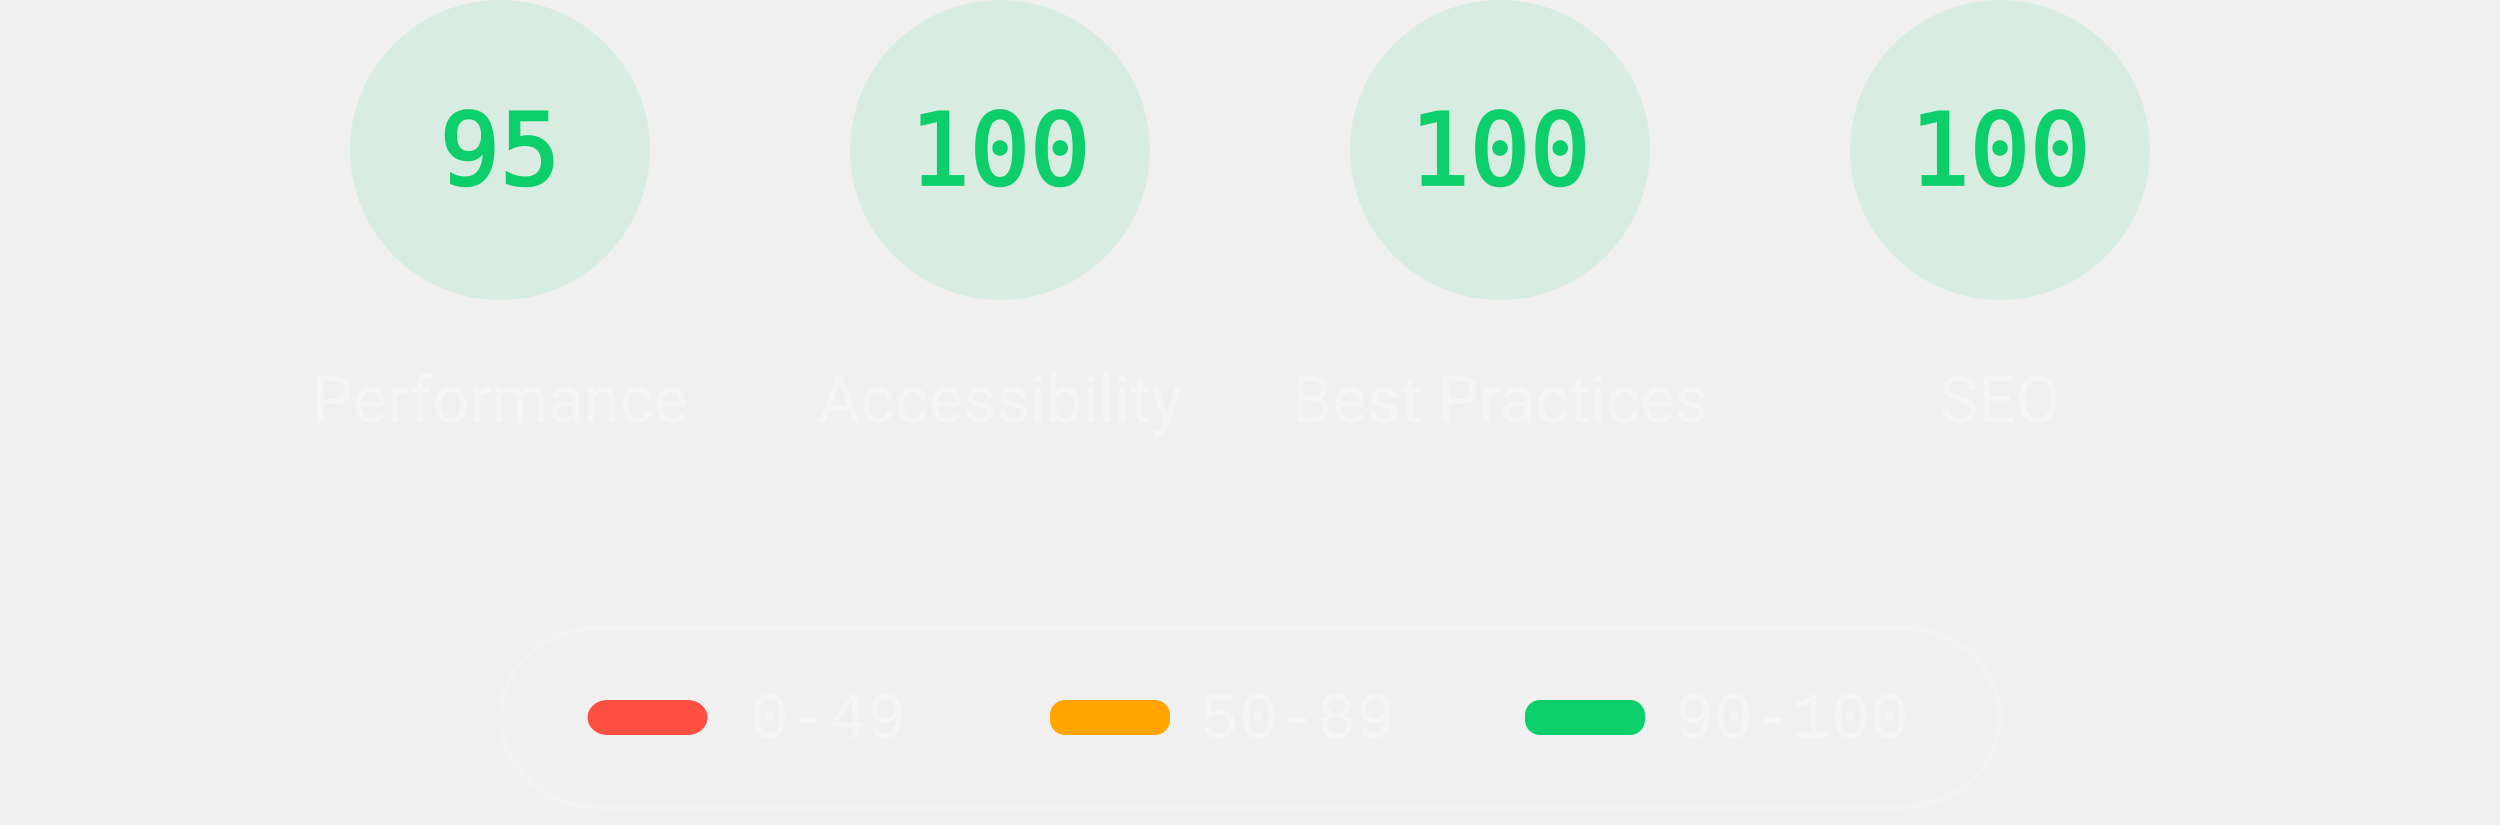
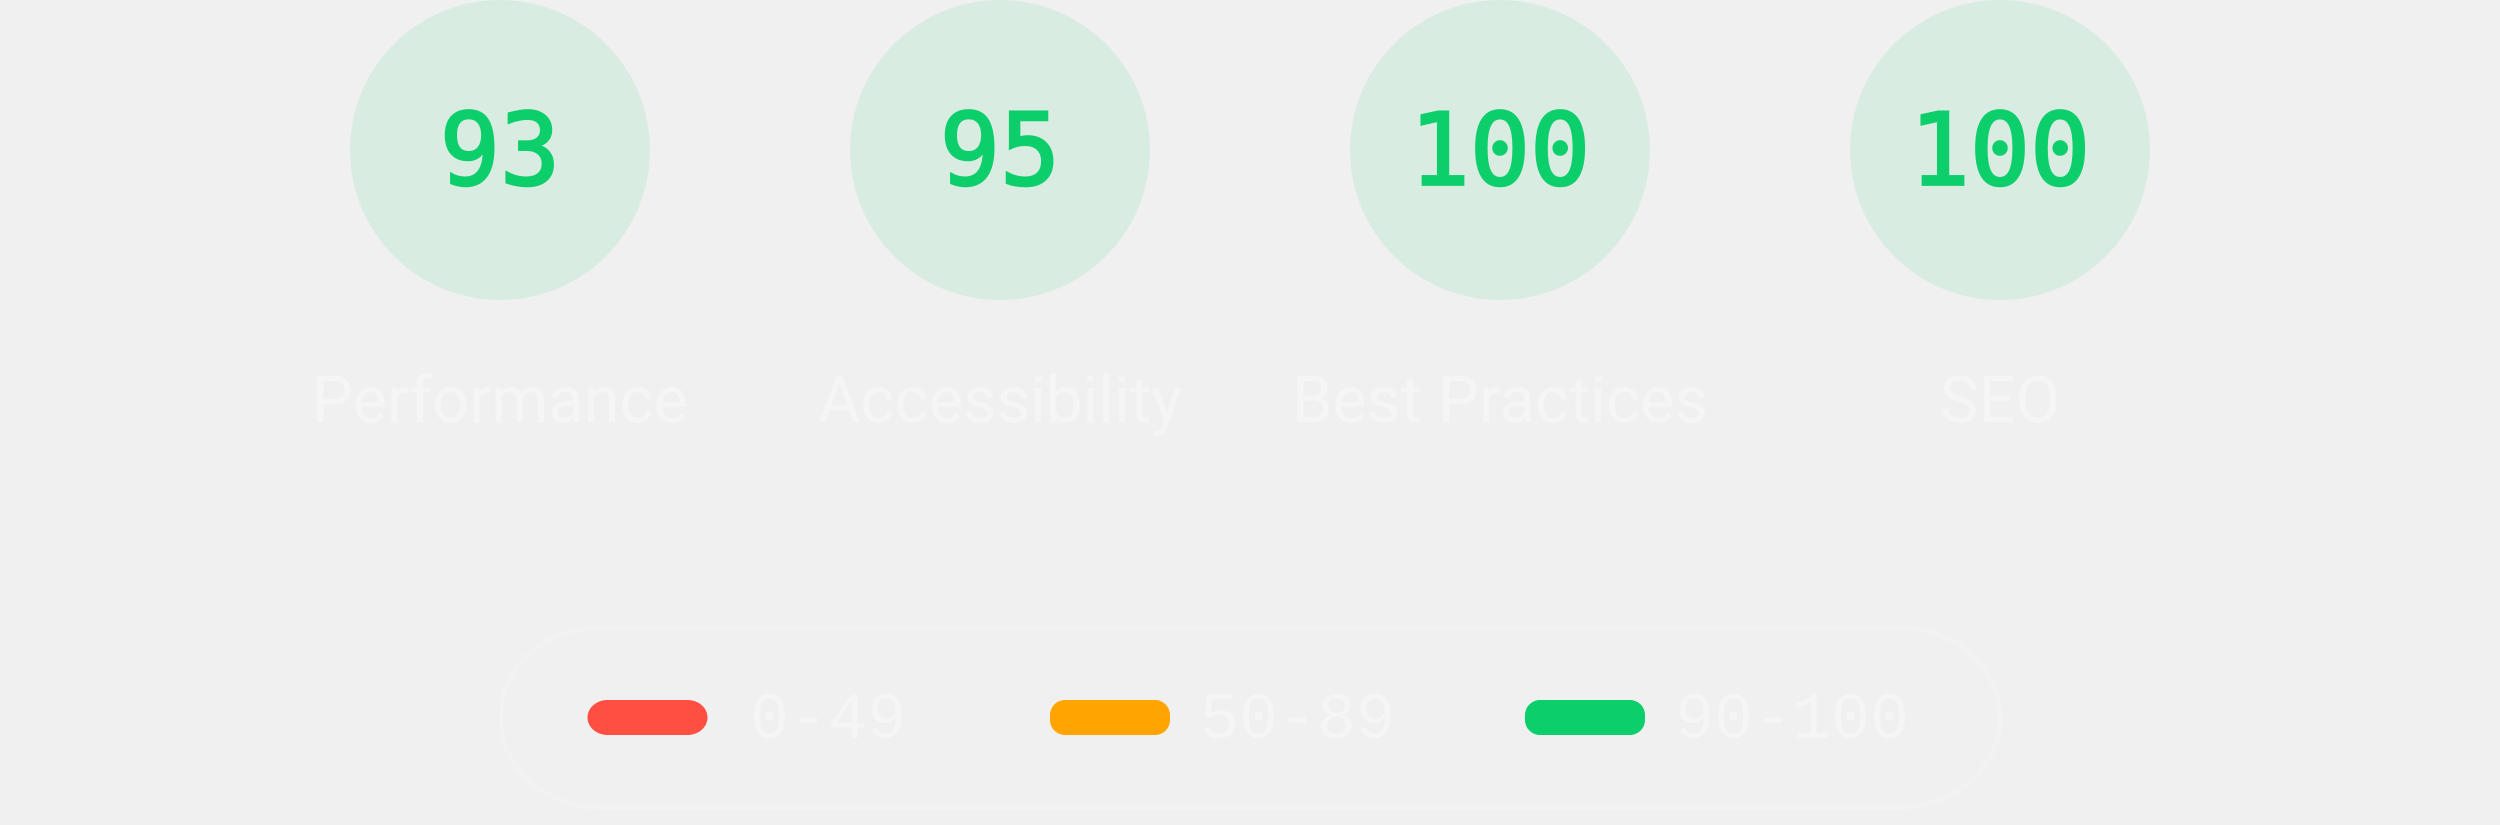
<svg xmlns="http://www.w3.org/2000/svg" class="theme--dark" fill="none" width="1000" height="330">
  <style>
			.gauge-base {
				opacity: 0.1
			}

			.gauge-arc {
				fill: none;
				animation-delay: 250ms;
				stroke-linecap: round;
				transform: rotate(-90deg);
				transform-origin: 100px 60px;
				animation: load-gauge 1s ease forwards
			}

			.guage-text {
				font-size: 40px;
				font-family: monospace;
				text-align: center
			}

			.guage-red {
				color: #ff4e42;
				fill: #ff4e42;
				stroke: #ff4e42
			}
			.guage-orange {
				color: #ffa400;
				fill: #ffa400;
				stroke: #ffa400
			}
			.guage-green {
				color: #0cce6b;
				fill: #0cce6b;
				stroke: #0cce6b
			}
			.theme--agnostic .guage-undefined {
				color: #5c5c5c;
				fill: #5c5c5c;
				stroke: #5c5c5c
			}
			.theme--light .guage-undefined {
				color: #1e1e1e;
				fill: #1e1e1e;
				stroke: #1e1e1e
			}
			.theme--dark .guage-undefined {
				color: #f5f5f5;
				fill: #f5f5f5;
				stroke: #f5f5f5
			}

			.guage-title {
				stroke: none;
				font-size: 26px;
				line-height: 26px;
				font-family: Roboto, Halvetica, Arial, sans-serif
			}
			.metric.guage-title {
				font-family: 'Courier New', Courier, monospace
			}
			.theme--agnostic .guage-title {
				color: #737373;
				fill: #737373
			}
			.theme--light .guage-title {
				color: #212121;
				fill: #212121
			}
			.theme--dark .guage-title {
				color: #f5f5f5;
				fill: #f5f5f5
			}

			@keyframes load-gauge {
				from {
					stroke-dasharray: 0 352.858
				}
			}
			.lh-gauge--pwa__disc {
				fill: #e0e0e0
			}
			.lh-gauge--pwa__logo {
				position: relative;
				fill: #b0b0b0
			}
			.lh-gauge--pwa__invisible {
				display: none
			}
			.lh-gauge--pwa__visible {
				display: inline
			}
			.guage-invisible {
				display: none
			}
			.lh-gauge--pwa__logo--primary-color {
				fill: #304ffe
			}
			.theme--agnostic .lh-gauge--pwa__logo--secondary-color {
				fill: #787878
			}
			.theme--light .lh-gauge--pwa__logo--secondary-color {
				fill: #3d3d3d
			}
			.theme--dark .lh-gauge--pwa__logo--secondary-color {
				fill: #d8b6b6
			}
			.theme--light #svg_2 {
				stroke: #00000022
			}
			.theme--agnostic #svg_2 {
				stroke: #616161
			}
			.theme--light #svg_2 {
				stroke: #00000022
			}
			.theme--dark #svg_2 {
				stroke: #f5f5f566
			}
		</style>
  <svg class="guage-div guage-perf guage-green" viewBox="0 0 200 200" width="200" height="200" x="100" y="0">
    <circle class="gauge-base" r="56" cx="100" cy="60" stroke-width="8" />
-     <circle class="gauge-arc guage-arc-1" r="56" cx="100" cy="60" stroke-width="8" style="stroke-dasharray: 334.265, 351.858;" />
+     <circle class="gauge-arc guage-arc-1" r="56" cx="100" cy="60" stroke-width="8" style="stroke-dasharray: 327.228, 351.858;" />
+     <text class="guage-text" x="100px" y="60px" alignment-baseline="central" dominant-baseline="central" text-anchor="middle">93</text>
+     <text class="guage-title" x="100px" y="160px" alignment-baseline="central" dominant-baseline="central" text-anchor="middle">Performance</text>
+   </svg>
+   <svg class="guage-div guage-acc guage-green" viewBox="0 0 200 200" width="200" height="200" x="300" y="0">
+     <circle class="gauge-base" r="56" cx="100" cy="60" stroke-width="8" />
+     <circle class="gauge-arc guage-arc-2" r="56" cx="100" cy="60" stroke-width="8" style="stroke-dasharray: 334.265, 351.858;" />
    <text class="guage-text" x="100px" y="60px" alignment-baseline="central" dominant-baseline="central" text-anchor="middle">95</text>
-     <text class="guage-title" x="100px" y="160px" alignment-baseline="central" dominant-baseline="central" text-anchor="middle">Performance</text>
-   </svg>
-   <svg class="guage-div guage-acc guage-green" viewBox="0 0 200 200" width="200" height="200" x="300" y="0">
-     <circle class="gauge-base" r="56" cx="100" cy="60" stroke-width="8" />
-     <circle class="gauge-arc guage-arc-2" r="56" cx="100" cy="60" stroke-width="8" style="stroke-dasharray: 351.858, 351.858;" />
-     <text class="guage-text" x="100px" y="60px" alignment-baseline="central" dominant-baseline="central" text-anchor="middle">100</text>
    <text class="guage-title" x="100px" y="160px" alignment-baseline="central" dominant-baseline="central" text-anchor="middle">Accessibility</text>
  </svg>
  <svg class="guage-div guage-best guage-green" viewBox="0 0 200 200" width="200" height="200" x="500" y="0">
    <circle class="gauge-base" r="56" cx="100" cy="60" stroke-width="8" />
    <circle class="gauge-arc guage-arc-3" r="56" cx="100" cy="60" stroke-width="8" style="stroke-dasharray: 351.858, 351.858;" />
    <text class="guage-text" x="100px" y="60px" alignment-baseline="central" dominant-baseline="central" text-anchor="middle">100</text>
    <text class="guage-title" x="100px" y="160px" alignment-baseline="central" dominant-baseline="central" text-anchor="middle">Best Practices</text>
  </svg>
  <svg class="guage-div guage-seo guage-green" viewBox="0 0 200 200" width="200" height="200" x="700" y="0">
    <circle class="gauge-base" r="56" cx="100" cy="60" stroke-width="8" />
    <circle class="gauge-arc guage-arc-4" r="56" cx="100" cy="60" stroke-width="8" style="stroke-dasharray: 351.858, 351.858;" />
    <text class="guage-text" x="100px" y="60px" alignment-baseline="central" dominant-baseline="central" text-anchor="middle">100</text>
    <text class="guage-title" x="100px" y="160px" alignment-baseline="central" dominant-baseline="central" text-anchor="middle">SEO</text>
  </svg>
  <svg class="guage-div guage-pwa guage-invisible" viewBox="0 0 200 200" width="200" height="200" x="900" y="0">
    <svg viewBox="0 0 60 60" width="112" height="112" x="44" y="4">
      <defs>
        <linearGradient id="lh-gauge--pwa__check-circle__gradient-0" x1="50%" y1="0%" x2="50%" y2="100%">
          <stop stop-color="#00C852" offset="0%" />
          <stop stop-color="#009688" offset="100%" />
        </linearGradient>
        <linearGradient id="lh-gauge--pwa__installable__shadow-gradient-0" x1="76.056%" x2="24.111%" y1="82.995%" y2="24.735%">
          <stop stop-color="#A5D6A7" offset="0%" />
          <stop stop-color="#80CBC4" offset="100%" />
        </linearGradient>
        <linearGradient id="lh-gauge--pwa__fast-reliable__shadow-gradient-0" x1="76.056%" y1="82.995%" x2="25.678%" y2="26.493%">
          <stop stop-color="#64B5F6" offset="0%" />
          <stop stop-color="#2979FF" offset="100%" />
        </linearGradient>
        <g id="lh-gauge--pwa__fast-reliable-badge-0">
          <circle fill="#FFFFFF" cx="10" cy="10" r="10" />
          <path fill="#304FFE" d="M10 3.58l5.25 2.34v3.5c0 3.23-2.24 6.26-5.25 7-3.01-.74-5.25-3.77-5.25-7v-3.5L10 3.58zm-.47 10.74l2.76-4.83.03-.07c.04-.08 0-.24-.22-.24h-1.64l.47-3.26h-.47l-2.7 4.77c-.02.01.05-.1-.04.05-.09.16-.1.31.18.31h1.63l-.47 3.27h.47z" />
        </g>
        <g id="lh-gauge--pwa__installable-badge-0">
          <circle fill="#FFFFFF" cx="10" cy="10" r="10" />
          <path fill="#009688" d="M10 4.167A5.835 5.835 0 0 0 4.167 10 5.835 5.835 0 0 0 10 15.833 5.835 5.835 0 0 0 15.833 10 5.835 5.835 0 0 0 10 4.167zm2.917 6.416h-2.334v2.334H9.417v-2.334H7.083V9.417h2.334V7.083h1.166v2.334h2.334v1.166z" />
        </g>
      </defs>
      <g stroke="none" fill-rule="nonzero">
        <circle class="lh-gauge--pwa__disc" cx="30" cy="30" r="30" />
        <g class="lh-gauge--pwa__logo">
          <path d="M35.66 19.39l.7-1.75h2L37.4 15 38.6 12l3.4 9h-2.51l-.58-1.61z" />
          <path d="M33.52 21l3.65-9h-2.42l-2.5 5.82L30.5 12h-1.86l-1.9 5.82-1.35-2.65-1.21 3.72L25.4 21h2.38l1.72-5.2 1.64 5.2z" />
          <path fill-rule="nonzero" d="M20.3 17.91h1.48c.45 0 .85-.05 1.2-.15l.39-1.18 1.07-3.3a2.64 2.64 0 0 0-.28-.37c-.55-.6-1.36-.91-2.42-.91H18v9h2.3V17.9zm1.96-3.84c.22.22.33.5.33.87 0 .36-.1.65-.29.87-.2.23-.59.35-1.15.35h-.86v-2.41h.87c.52 0 .89.1 1.1.32z" />
        </g>
        <rect class="lh-gauge--pwa__component lh-gauge--pwa__na-line lh-gauge--pwa__invisible" fill="#FFFFFF" x="20" y="32" width="20" height="4" rx="2" />
        <g class="lh-gauge--pwa__component lh-gauge--pwa__fast-reliable-badge lh-gauge--pwa__invisible" transform="translate(20, 29)">
          <path fill="url(#lh-gauge--pwa__fast-reliable__shadow-gradient-0)" d="M33.63 19.49A30 30 0 0 1 16.2 30.36L3 17.14 17.14 3l16.49 16.49z" />
          <use href="#lh-gauge--pwa__fast-reliable-badge-0" />
        </g>
        <g class="lh-gauge--pwa__component lh-gauge--pwa__installable-badge lh-gauge--pwa__invisible" transform="translate(20, 29)">
          <path fill="url(#lh-gauge--pwa__installable__shadow-gradient-0)" d="M33.629 19.487c-4.272 5.453-10.391 9.39-17.415 10.869L3 17.142 17.142 3 33.63 19.487z" />
          <use href="#lh-gauge--pwa__installable-badge-0" />
        </g>
        <g class="lh-gauge--pwa__component lh-gauge--pwa__fast-reliable-installable-badges lh-gauge--pwa__invisible">
          <g transform="translate(8, 29)">
            <path fill="url(#lh-gauge--pwa__fast-reliable__shadow-gradient-0)" d="M16.321 30.463L3 17.143 17.142 3l22.365 22.365A29.864 29.864 0 0 1 22 31c-1.942 0-3.84-.184-5.679-.537z" />
            <use href="#lh-gauge--pwa__fast-reliable-badge-0" />
          </g>
          <g transform="translate(32, 29)">
            <path fill="url(#lh-gauge--pwa__installable__shadow-gradient-0)" d="M25.982 11.84a30.107 30.107 0 0 1-13.08 15.203L3 17.143 17.142 3l8.84 8.84z" />
            <use href="#lh-gauge--pwa__installable-badge-0" />
          </g>
        </g>
        <g class="lh-gauge--pwa__component lh-gauge--pwa__check-circle lh-gauge--pwa__invisible" transform="translate(18, 28)">
          <circle fill="#FFFFFF" cx="12" cy="12" r="12" />
          <path fill="url(#lh-gauge--pwa__check-circle__gradient-0)" d="M12 2a10 10 0 1 0 0 20 10 10 0 0 0 0-20zm-2 15l-5-5 1.41-1.41L10 14.17l7.59-7.59L19 8l-9 9z" />
        </g>
      </g>
    </svg>
    <text class="guage-title" y="160px" alignment-baseline="central" dominant-baseline="central" text-anchor="middle">
      <tspan x="100px" dy="-6px">Progressive</tspan>
      <tspan x="100px" dy="30px">Web App</tspan>
    </text>
  </svg>
  <svg width="604" height="76" x="200" y="250">
    <g>
      <rect fill="none" id="canvas_background" height="80" width="604" y="-1" x="-1" />
      <g display="none" overflow="visible" y="0" x="0" height="100%" width="100%" id="canvasGrid">
        <rect fill="url(#gridpattern)" stroke-width="0" y="0" x="0" height="100%" width="100%" />
      </g>
    </g>
    <g>
      <rect fill-opacity="0" stroke-width="2" rx="40" id="svg_2" height="72" width="600" y="1" x="0" fill="#000000" />
      <rect stroke="#000" rx="8" id="svg_3" height="14" width="48" y="30" x="35" stroke-opacity="null" stroke-width="0" fill="#ff4e42" />
      <rect stroke="#000" rx="6" id="svg_4" height="14" width="48" y="30" x="220" stroke-opacity="null" stroke-width="0" fill="#ffa400" />
      <rect stroke="#000" rx="6" id="svg_5" height="14" width="48" y="30" x="410" stroke-opacity="null" stroke-width="0" fill="#0cce6b" />
      <text class="metric guage-title" xml:space="preserve" text-anchor="start" font-size="26" id="svg_6" y="45" x="100" stroke-opacity="null" stroke-width="0" stroke="#000">0-49</text>
      <text class="metric guage-title" xml:space="preserve" text-anchor="start" font-size="26" id="svg_7" y="45" x="280" stroke-opacity="null" stroke-width="0" stroke="#000">50-89</text>
      <text class="metric guage-title" xml:space="preserve" text-anchor="start" font-size="26" id="svg_8" y="45" x="470" stroke-opacity="null" stroke-width="0" stroke="#000">90-100</text>
    </g>
  </svg>
</svg>
